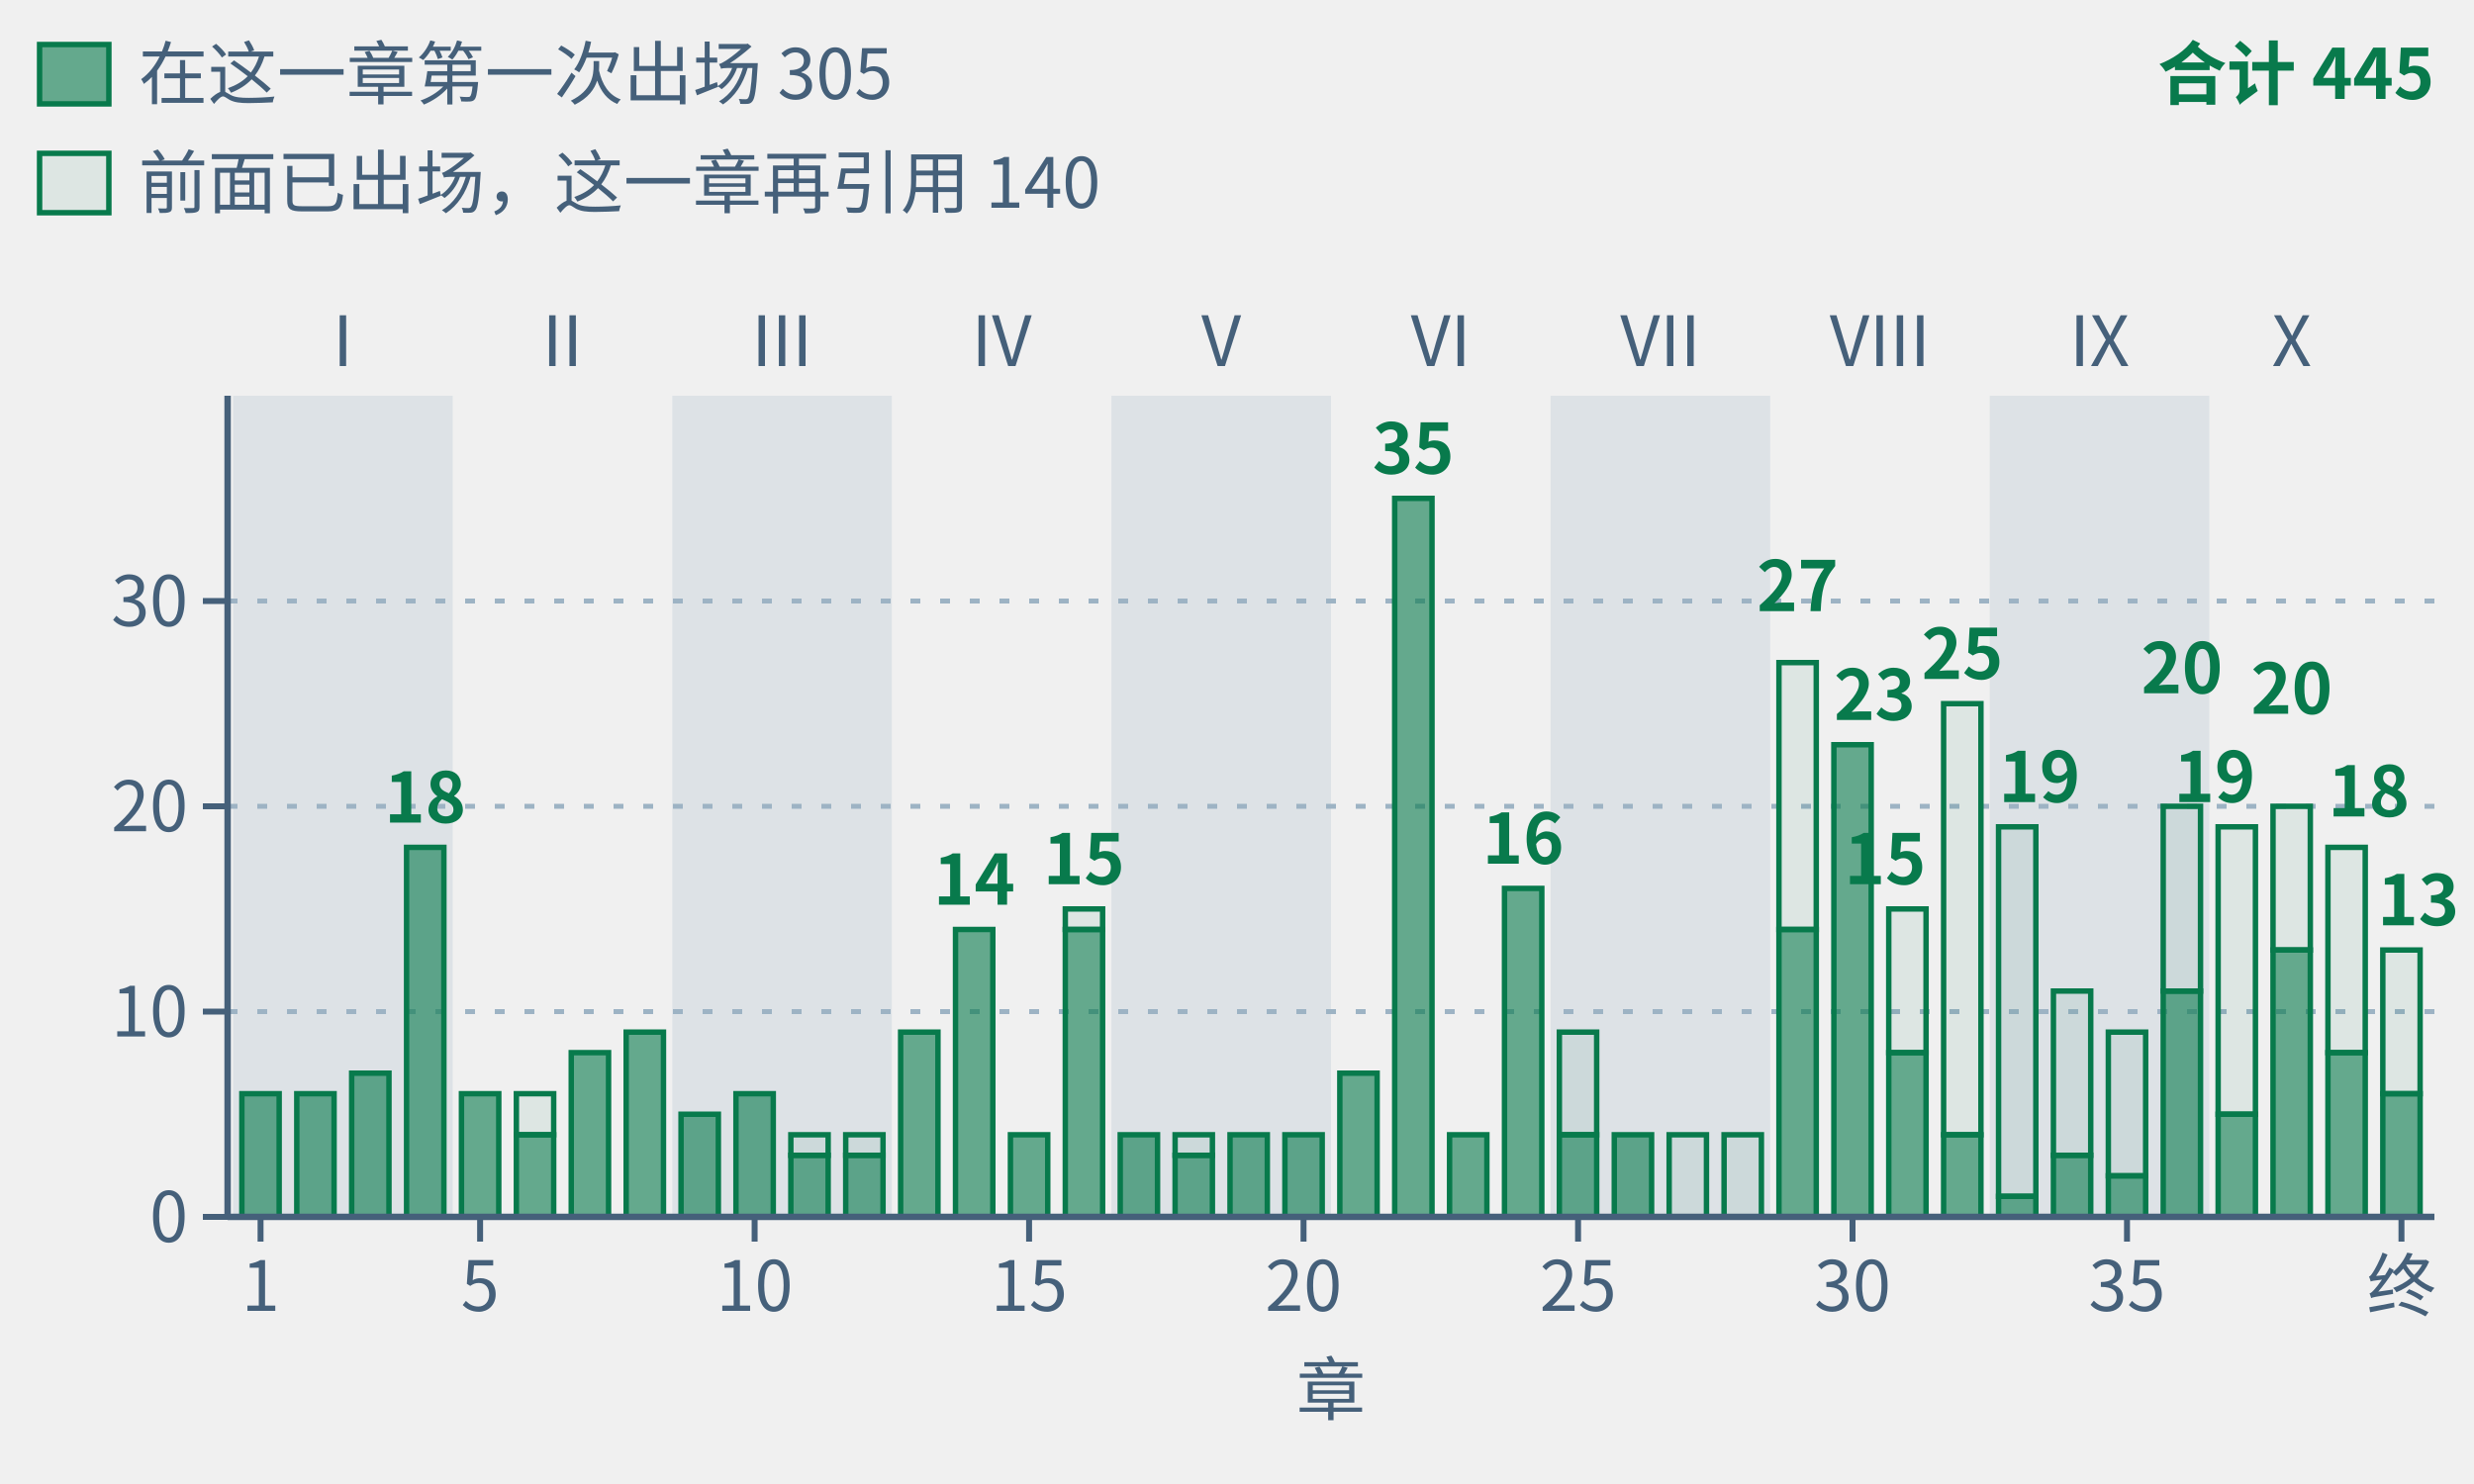
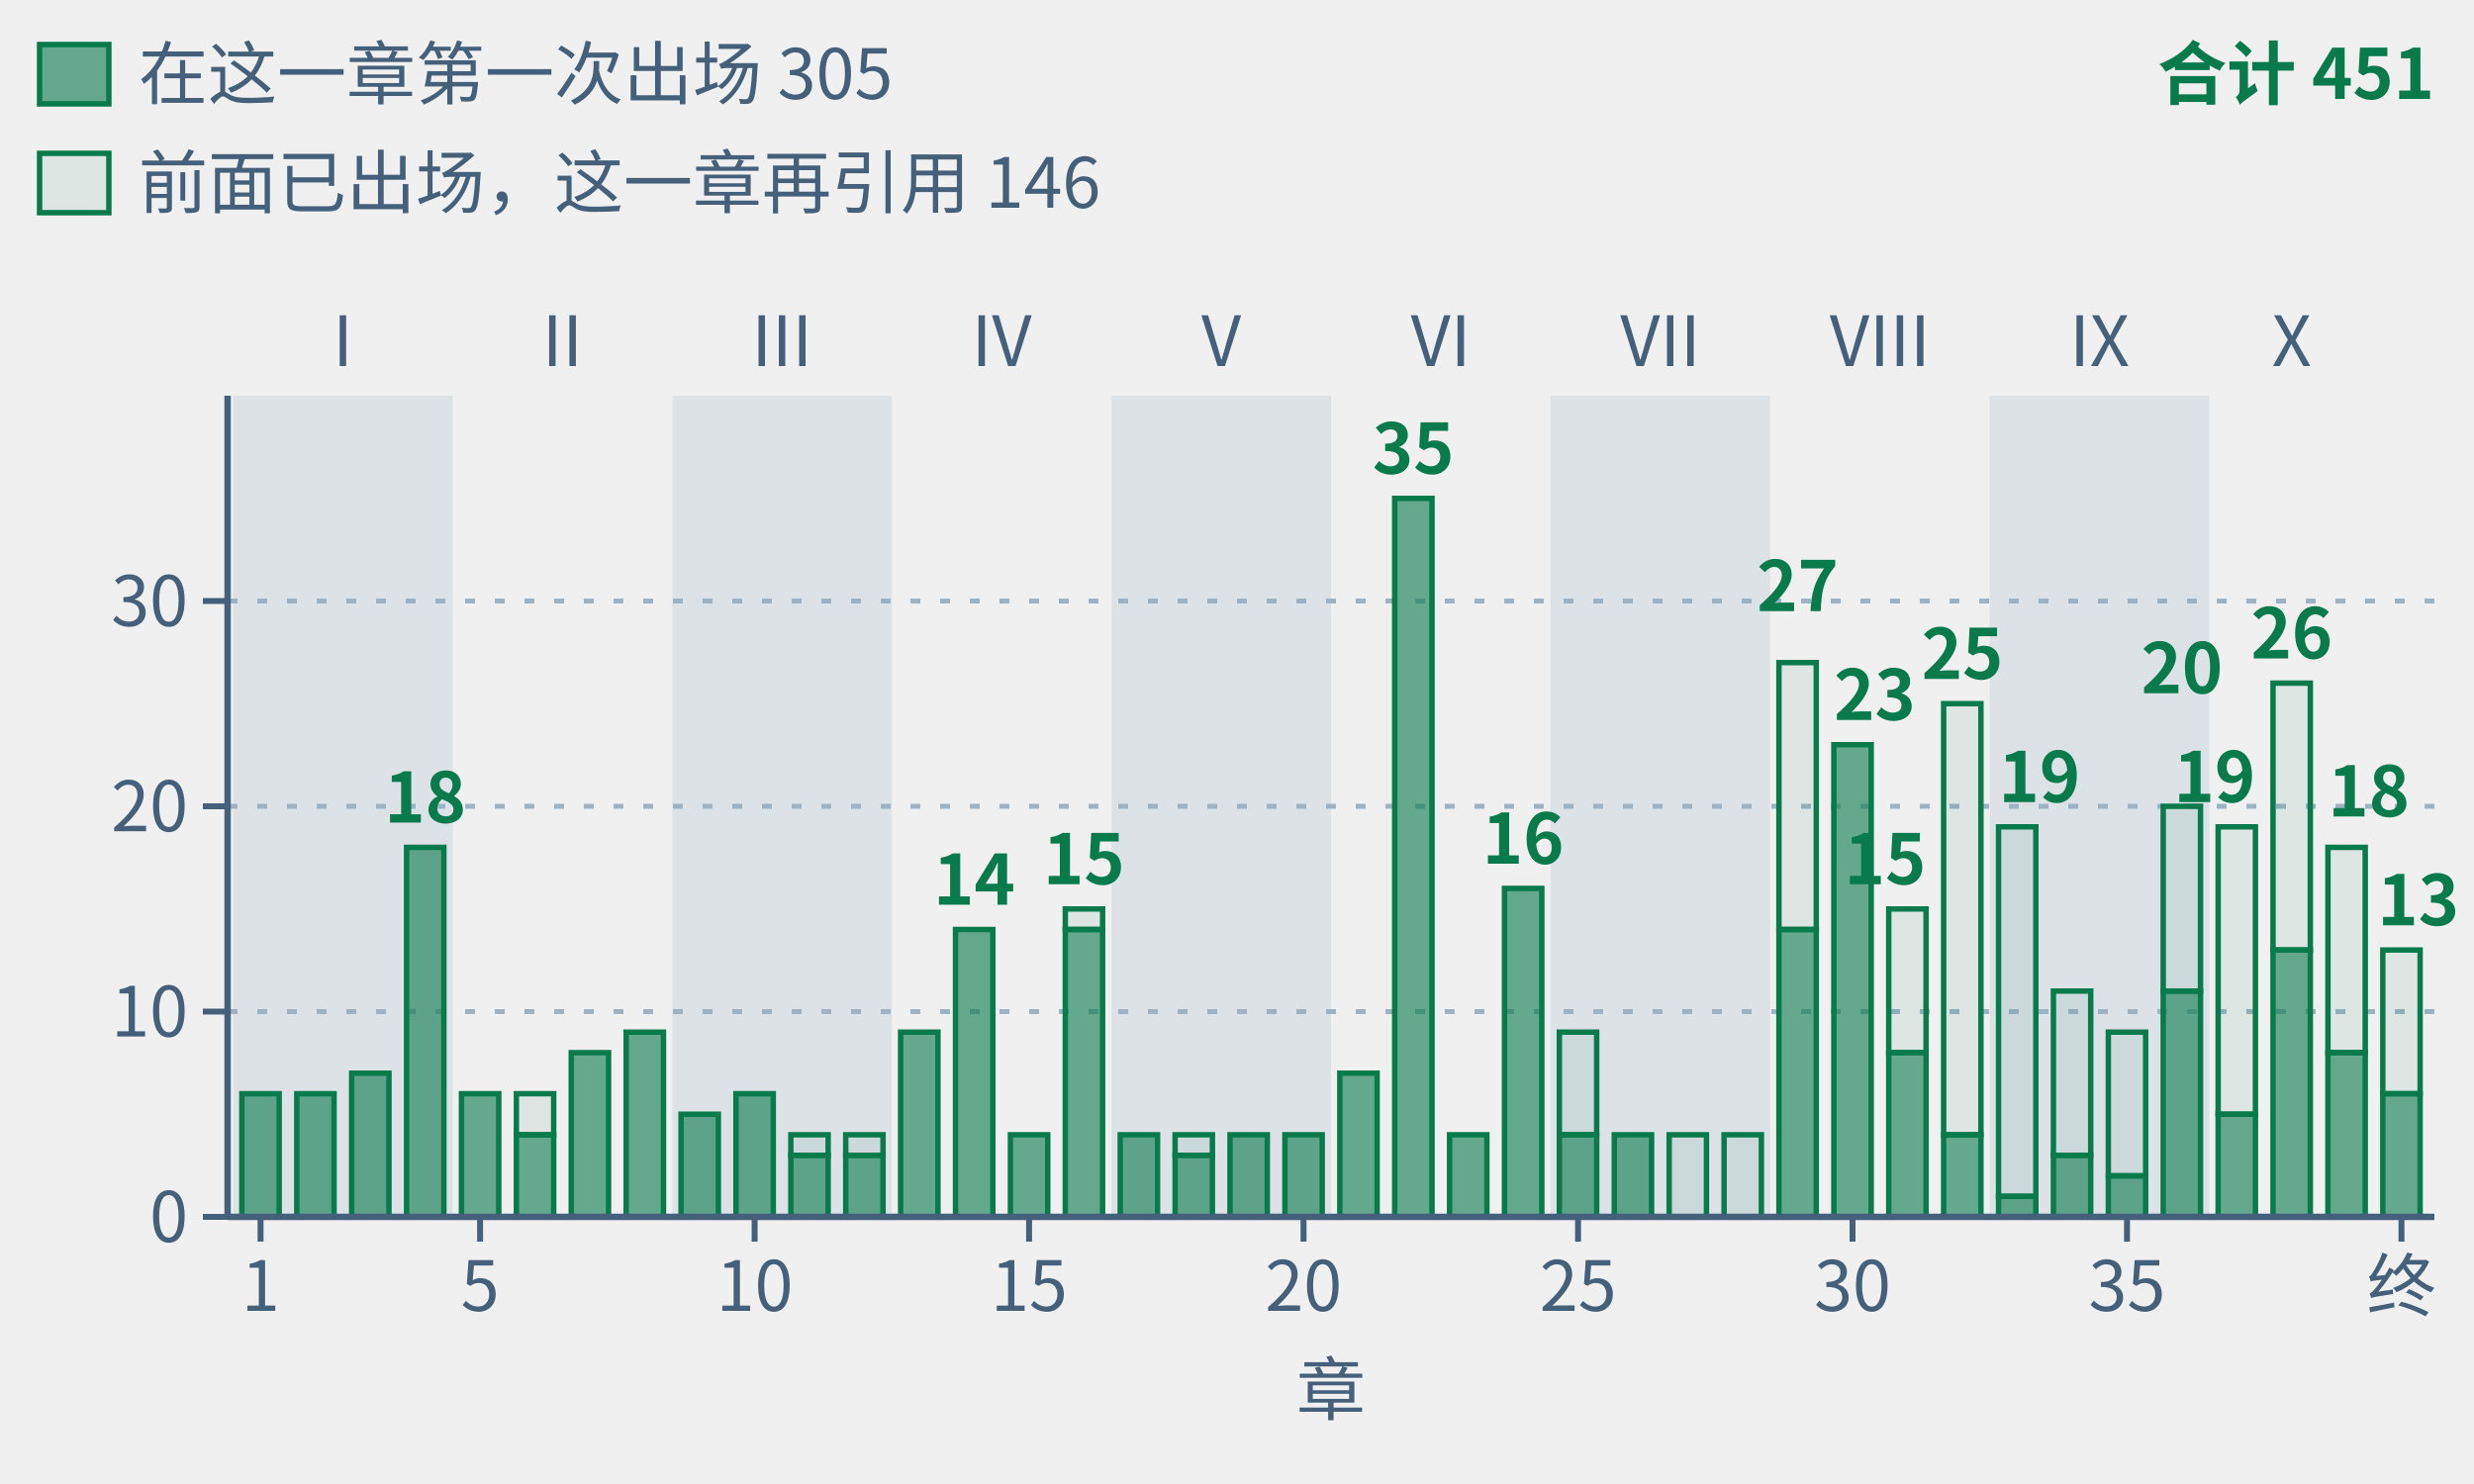
- <svg xmlns="http://www.w3.org/2000/svg" class="tr-fig" data-tr-fig="appc-theorems-by-chapter" data-lang="zh" viewBox="0 0 500 300" width="500" height="300" font-family="'Noto Sans SC', 'Noto Sans CJK SC', 'Source Sans 3', 'PingFang SC', 'Microsoft YaHei', system-ui, sans-serif" role="img" aria-label="按阅读顺序排列的 40 根绿色柱子，按部分组；各柱数该主章环境头引用的唯一冻结定理，子页面并入主章。合计 445 次，实心下段为本章首次出现的 305 条，空心上段为此前出现过的 140 条。跨主章复用重复计数。">
+ <svg xmlns="http://www.w3.org/2000/svg" class="tr-fig" data-tr-fig="appc-theorems-by-chapter" data-lang="zh" viewBox="0 0 500 300" width="500" height="300" font-family="'Noto Sans SC', 'Noto Sans CJK SC', 'Source Sans 3', 'PingFang SC', 'Microsoft YaHei', system-ui, sans-serif" role="img" aria-label="按阅读顺序排列的 40 根绿色柱子，按部分组；各柱数该主章环境头引用的唯一冻结定理，子页面并入主章。合计 451 次，实心下段为本章首次出现的 305 条，空心上段为此前出现过的 146 条。跨主章复用重复计数。">
  <style>.ts-ink{stroke:#0b1622}.tf-ink{fill:#0b1622}.ts-dim{stroke:#45607a}.tf-dim{fill:#45607a}.ts-faint{stroke:#9db3c4}.tf-faint{fill:#9db3c4}.ts-edge{stroke:#b9d0dd}.tf-edge{fill:#b9d0dd}.ts-hot{stroke:#5f9bb5}.tf-hot{fill:#5f9bb5}.ts-bg{stroke:#ffffff}.tf-bg{fill:#ffffff}.ts-panel{stroke:#eef5f9}.tf-panel{fill:#eef5f9}.ts-sheet{stroke:#f7fbfd}.tf-sheet{fill:#f7fbfd}.ts-cyan{stroke:#007c8a}.tf-cyan{fill:#007c8a}.ts-magenta{stroke:#b0128f}.tf-magenta{fill:#b0128f}.ts-amber{stroke:#946200}.tf-amber{fill:#946200}.ts-violet{stroke:#5a45c8}.tf-violet{fill:#5a45c8}.ts-ok{stroke:#087a4c}.tf-ok{fill:#087a4c}.ts-warn{stroke:#c21f3a}.tf-warn{fill:#c21f3a}.ts-blue{stroke:#1d5fd0}.tf-blue{fill:#1d5fd0}.ts-orange{stroke:#b85410}.tf-orange{fill:#b85410}.ts-sigma{stroke:#28405a}.tf-sigma{fill:#28405a}@media (prefers-color-scheme:dark){.ts-ink{stroke:#d4efff}.tf-ink{fill:#d4efff}.ts-dim{stroke:#6f8ea5}.tf-dim{fill:#6f8ea5}.ts-faint{stroke:#34506a}.tf-faint{fill:#34506a}.ts-edge{stroke:#143049}.tf-edge{fill:#143049}.ts-hot{stroke:#1f5d7c}.tf-hot{fill:#1f5d7c}.ts-bg{stroke:#03060c}.tf-bg{fill:#03060c}.ts-panel{stroke:#07101b}.tf-panel{fill:#07101b}.ts-sheet{stroke:#050c16}.tf-sheet{fill:#050c16}.ts-cyan{stroke:#19f0ff}.tf-cyan{fill:#19f0ff}.ts-magenta{stroke:#ff2fd0}.tf-magenta{fill:#ff2fd0}.ts-amber{stroke:#ffc83d}.tf-amber{fill:#ffc83d}.ts-violet{stroke:#9d8cff}.tf-violet{fill:#9d8cff}.ts-ok{stroke:#46ffb2}.tf-ok{fill:#46ffb2}.ts-warn{stroke:#ff5064}.tf-warn{fill:#ff5064}.ts-blue{stroke:#2a7bff}.tf-blue{fill:#2a7bff}.ts-orange{stroke:#ff8a3c}.tf-orange{fill:#ff8a3c}.ts-sigma{stroke:#cfe3ff}.tf-sigma{fill:#cfe3ff}}</style>
  <rect x="47.11" y="80" width="44.38" height="166" class="tf-faint" fill-opacity="0.22" />
  <text class="tf-dim" x="69.3" y="74" font-size="14" text-anchor="middle">I</text>
  <text class="tf-dim" x="113.68" y="74" font-size="14" text-anchor="middle">II</text>
  <rect x="135.87" y="80" width="44.38" height="166" class="tf-faint" fill-opacity="0.22" />
  <text class="tf-dim" x="158.05" y="74" font-size="14" text-anchor="middle">III</text>
  <text class="tf-dim" x="202.43" y="74" font-size="14" text-anchor="middle">IV</text>
  <rect x="224.62" y="80" width="44.38" height="166" class="tf-faint" fill-opacity="0.22" />
  <text class="tf-dim" x="246.81" y="74" font-size="14" text-anchor="middle">V</text>
  <text class="tf-dim" x="291.19" y="74" font-size="14" text-anchor="middle">VI</text>
  <rect x="313.38" y="80" width="44.38" height="166" class="tf-faint" fill-opacity="0.22" />
  <text class="tf-dim" x="335.57" y="74" font-size="14" text-anchor="middle">VII</text>
  <text class="tf-dim" x="379.95" y="74" font-size="14" text-anchor="middle">VIII</text>
  <rect x="402.13" y="80" width="44.38" height="166" class="tf-faint" fill-opacity="0.22" />
  <text class="tf-dim" x="424.32" y="74" font-size="14" text-anchor="middle">IX</text>
  <text class="tf-dim" x="463.15" y="74" font-size="14" text-anchor="middle">X</text>
  <line x1="46" y1="204.5" x2="492" y2="204.5" class="ts-faint" stroke-width="1" stroke-dasharray="2 4" fill="none" />
  <line x1="46" y1="163" x2="492" y2="163" class="ts-faint" stroke-width="1" stroke-dasharray="2 4" fill="none" />
  <line x1="46" y1="121.5" x2="492" y2="121.5" class="ts-faint" stroke-width="1" stroke-dasharray="2 4" fill="none" />
  <rect x="48.88" y="221.1" width="7.54" height="24.9" class="ts-ok tf-ok" stroke-width="1.1" fill-opacity="0.6" />
  <rect x="59.98" y="221.1" width="7.54" height="24.9" class="ts-ok tf-ok" stroke-width="1.1" fill-opacity="0.6" />
  <rect x="71.07" y="216.95" width="7.54" height="29.05" class="ts-ok tf-ok" stroke-width="1.1" fill-opacity="0.6" />
  <rect x="82.17" y="171.3" width="7.54" height="74.7" class="ts-ok tf-ok" stroke-width="1.1" fill-opacity="0.6" />
  <rect x="93.26" y="221.1" width="7.54" height="24.9" class="ts-ok tf-ok" stroke-width="1.1" fill-opacity="0.6" />
  <rect x="104.36" y="221.1" width="7.54" height="8.3" class="ts-ok tf-ok" stroke-width="1.1" fill-opacity="0.08" />
  <rect x="104.36" y="229.4" width="7.54" height="16.6" class="ts-ok tf-ok" stroke-width="1.1" fill-opacity="0.6" />
  <rect x="115.45" y="212.8" width="7.54" height="33.2" class="ts-ok tf-ok" stroke-width="1.1" fill-opacity="0.6" />
  <rect x="126.55" y="208.65" width="7.54" height="37.35" class="ts-ok tf-ok" stroke-width="1.1" fill-opacity="0.6" />
  <rect x="137.64" y="225.25" width="7.54" height="20.75" class="ts-ok tf-ok" stroke-width="1.1" fill-opacity="0.6" />
  <rect x="148.74" y="221.1" width="7.54" height="24.9" class="ts-ok tf-ok" stroke-width="1.1" fill-opacity="0.6" />
  <rect x="159.83" y="229.4" width="7.54" height="4.15" class="ts-ok tf-ok" stroke-width="1.1" fill-opacity="0.08" />
  <rect x="159.83" y="233.55" width="7.54" height="12.45" class="ts-ok tf-ok" stroke-width="1.1" fill-opacity="0.6" />
  <rect x="170.92" y="229.4" width="7.54" height="4.15" class="ts-ok tf-ok" stroke-width="1.1" fill-opacity="0.08" />
  <rect x="170.92" y="233.55" width="7.54" height="12.45" class="ts-ok tf-ok" stroke-width="1.1" fill-opacity="0.6" />
  <rect x="182.02" y="208.65" width="7.54" height="37.35" class="ts-ok tf-ok" stroke-width="1.1" fill-opacity="0.6" />
  <rect x="193.11" y="187.9" width="7.54" height="58.1" class="ts-ok tf-ok" stroke-width="1.1" fill-opacity="0.6" />
  <rect x="204.21" y="229.4" width="7.54" height="16.6" class="ts-ok tf-ok" stroke-width="1.1" fill-opacity="0.6" />
  <rect x="215.3" y="183.75" width="7.54" height="4.15" class="ts-ok tf-ok" stroke-width="1.1" fill-opacity="0.08" />
  <rect x="215.3" y="187.9" width="7.54" height="58.1" class="ts-ok tf-ok" stroke-width="1.1" fill-opacity="0.6" />
  <rect x="226.4" y="229.4" width="7.54" height="16.6" class="ts-ok tf-ok" stroke-width="1.1" fill-opacity="0.6" />
  <rect x="237.49" y="229.4" width="7.54" height="4.15" class="ts-ok tf-ok" stroke-width="1.1" fill-opacity="0.08" />
  <rect x="237.49" y="233.55" width="7.54" height="12.45" class="ts-ok tf-ok" stroke-width="1.1" fill-opacity="0.6" />
  <rect x="248.59" y="229.4" width="7.54" height="16.6" class="ts-ok tf-ok" stroke-width="1.1" fill-opacity="0.6" />
  <rect x="259.68" y="229.4" width="7.54" height="16.6" class="ts-ok tf-ok" stroke-width="1.1" fill-opacity="0.6" />
  <rect x="270.78" y="216.95" width="7.54" height="29.05" class="ts-ok tf-ok" stroke-width="1.1" fill-opacity="0.6" />
  <rect x="281.87" y="100.75" width="7.54" height="145.25" class="ts-ok tf-ok" stroke-width="1.1" fill-opacity="0.6" />
  <rect x="292.96" y="229.4" width="7.54" height="16.6" class="ts-ok tf-ok" stroke-width="1.1" fill-opacity="0.6" />
  <rect x="304.06" y="179.6" width="7.54" height="66.4" class="ts-ok tf-ok" stroke-width="1.1" fill-opacity="0.6" />
  <rect x="315.15" y="208.65" width="7.54" height="20.75" class="ts-ok tf-ok" stroke-width="1.1" fill-opacity="0.08" />
  <rect x="315.15" y="229.4" width="7.54" height="16.6" class="ts-ok tf-ok" stroke-width="1.1" fill-opacity="0.6" />
  <rect x="326.25" y="229.4" width="7.54" height="16.6" class="ts-ok tf-ok" stroke-width="1.1" fill-opacity="0.6" />
  <rect x="337.34" y="229.4" width="7.54" height="16.6" class="ts-ok tf-ok" stroke-width="1.1" fill-opacity="0.08" />
  <rect x="348.44" y="229.4" width="7.54" height="16.6" class="ts-ok tf-ok" stroke-width="1.1" fill-opacity="0.08" />
  <rect x="359.53" y="133.95" width="7.54" height="53.95" class="ts-ok tf-ok" stroke-width="1.1" fill-opacity="0.08" />
  <rect x="359.53" y="187.9" width="7.54" height="58.1" class="ts-ok tf-ok" stroke-width="1.1" fill-opacity="0.6" />
  <rect x="370.63" y="150.55" width="7.54" height="95.45" class="ts-ok tf-ok" stroke-width="1.1" fill-opacity="0.6" />
  <rect x="381.72" y="183.75" width="7.54" height="29.05" class="ts-ok tf-ok" stroke-width="1.1" fill-opacity="0.08" />
  <rect x="381.72" y="212.8" width="7.54" height="33.2" class="ts-ok tf-ok" stroke-width="1.1" fill-opacity="0.6" />
  <rect x="392.81" y="142.25" width="7.54" height="87.15" class="ts-ok tf-ok" stroke-width="1.1" fill-opacity="0.08" />
  <rect x="392.81" y="229.4" width="7.54" height="16.6" class="ts-ok tf-ok" stroke-width="1.1" fill-opacity="0.6" />
  <rect x="403.91" y="167.15" width="7.54" height="74.7" class="ts-ok tf-ok" stroke-width="1.1" fill-opacity="0.08" />
  <rect x="403.91" y="241.85" width="7.54" height="4.15" class="ts-ok tf-ok" stroke-width="1.1" fill-opacity="0.6" />
  <rect x="415" y="200.35" width="7.54" height="33.2" class="ts-ok tf-ok" stroke-width="1.1" fill-opacity="0.08" />
  <rect x="415" y="233.55" width="7.54" height="12.45" class="ts-ok tf-ok" stroke-width="1.1" fill-opacity="0.6" />
  <rect x="426.1" y="208.65" width="7.54" height="29.05" class="ts-ok tf-ok" stroke-width="1.1" fill-opacity="0.08" />
  <rect x="426.1" y="237.7" width="7.54" height="8.3" class="ts-ok tf-ok" stroke-width="1.1" fill-opacity="0.6" />
  <rect x="437.19" y="163" width="7.54" height="37.35" class="ts-ok tf-ok" stroke-width="1.1" fill-opacity="0.08" />
  <rect x="437.19" y="200.35" width="7.54" height="45.65" class="ts-ok tf-ok" stroke-width="1.1" fill-opacity="0.6" />
  <rect x="448.29" y="167.15" width="7.54" height="58.1" class="ts-ok tf-ok" stroke-width="1.1" fill-opacity="0.08" />
  <rect x="448.29" y="225.25" width="7.54" height="20.75" class="ts-ok tf-ok" stroke-width="1.1" fill-opacity="0.6" />
-   <rect x="459.38" y="163" width="7.54" height="29.05" class="ts-ok tf-ok" stroke-width="1.1" fill-opacity="0.08" />
+   <rect x="459.38" y="138.1" width="7.54" height="53.95" class="ts-ok tf-ok" stroke-width="1.1" fill-opacity="0.08" />
  <rect x="459.38" y="192.05" width="7.54" height="53.95" class="ts-ok tf-ok" stroke-width="1.1" fill-opacity="0.6" />
  <rect x="470.48" y="171.3" width="7.54" height="41.5" class="ts-ok tf-ok" stroke-width="1.1" fill-opacity="0.08" />
  <rect x="470.48" y="212.8" width="7.54" height="33.2" class="ts-ok tf-ok" stroke-width="1.1" fill-opacity="0.6" />
  <rect x="481.57" y="192.05" width="7.54" height="29.05" class="ts-ok tf-ok" stroke-width="1.1" fill-opacity="0.08" />
  <rect x="481.57" y="221.1" width="7.54" height="24.9" class="ts-ok tf-ok" stroke-width="1.1" fill-opacity="0.6" />
  <text class="tf-ok" x="85.94" y="166.3" font-size="14" text-anchor="middle" font-weight="600">18</text>
  <text class="tf-ok" x="196.89" y="182.9" font-size="14" text-anchor="middle" font-weight="600">14</text>
  <text class="tf-ok" x="219.07" y="178.75" font-size="14" text-anchor="middle" font-weight="600">15</text>
  <text class="tf-ok" x="285.64" y="95.75" font-size="14" text-anchor="middle" font-weight="600">35</text>
  <text class="tf-ok" x="307.83" y="174.6" font-size="14" text-anchor="middle" font-weight="600">16</text>
  <text class="tf-ok" x="363.3" y="123.55" font-size="14" text-anchor="middle" font-weight="600">27</text>
  <text class="tf-ok" x="370.63" y="145.55" font-size="14" font-weight="600">23</text>
  <text class="tf-ok" x="389.26" y="178.75" font-size="14" text-anchor="end" font-weight="600">15</text>
  <text class="tf-ok" x="396.59" y="137.25" font-size="14" text-anchor="middle" font-weight="600">25</text>
  <text class="tf-ok" x="403.91" y="162.15" font-size="14" font-weight="600">19</text>
  <text class="tf-ok" x="440.97" y="140.15" font-size="14" text-anchor="middle" font-weight="600">20</text>
  <text class="tf-ok" x="455.83" y="162.15" font-size="14" text-anchor="end" font-weight="600">19</text>
-   <text class="tf-ok" x="463.15" y="144.3" font-size="14" text-anchor="middle" font-weight="600">20</text>
+   <text class="tf-ok" x="463.15" y="133.1" font-size="14" text-anchor="middle" font-weight="600">26</text>
  <text class="tf-ok" x="470.48" y="165.05" font-size="14" font-weight="600">18</text>
  <text class="tf-ok" x="497" y="187.05" font-size="14" text-anchor="end" font-weight="600">13</text>
  <line x1="46" y1="246" x2="492" y2="246" class="ts-dim" stroke-width="1.3" fill="none" />
  <line x1="52.66" y1="246" x2="52.66" y2="251" class="ts-dim" stroke-width="1.2" fill="none" />
  <text class="tf-dim" x="52.66" y="265" font-size="14" text-anchor="middle">1</text>
  <line x1="97.03" y1="246" x2="97.03" y2="251" class="ts-dim" stroke-width="1.2" fill="none" />
  <text class="tf-dim" x="97.03" y="265" font-size="14" text-anchor="middle">5</text>
  <line x1="152.51" y1="246" x2="152.51" y2="251" class="ts-dim" stroke-width="1.2" fill="none" />
  <text class="tf-dim" x="152.51" y="265" font-size="14" text-anchor="middle">10</text>
  <line x1="207.98" y1="246" x2="207.98" y2="251" class="ts-dim" stroke-width="1.2" fill="none" />
  <text class="tf-dim" x="207.98" y="265" font-size="14" text-anchor="middle">15</text>
  <line x1="263.45" y1="246" x2="263.45" y2="251" class="ts-dim" stroke-width="1.2" fill="none" />
  <text class="tf-dim" x="263.45" y="265" font-size="14" text-anchor="middle">20</text>
  <line x1="318.93" y1="246" x2="318.93" y2="251" class="ts-dim" stroke-width="1.2" fill="none" />
  <text class="tf-dim" x="318.93" y="265" font-size="14" text-anchor="middle">25</text>
  <line x1="374.4" y1="246" x2="374.4" y2="251" class="ts-dim" stroke-width="1.2" fill="none" />
  <text class="tf-dim" x="374.4" y="265" font-size="14" text-anchor="middle">30</text>
  <line x1="429.87" y1="246" x2="429.87" y2="251" class="ts-dim" stroke-width="1.2" fill="none" />
  <text class="tf-dim" x="429.87" y="265" font-size="14" text-anchor="middle">35</text>
  <line x1="485.34" y1="246" x2="485.34" y2="251" class="ts-dim" stroke-width="1.2" fill="none" />
  <text class="tf-dim" x="485.34" y="265" font-size="14" text-anchor="middle">终</text>
  <text class="tf-dim" x="269" y="286" font-size="14" text-anchor="middle">章</text>
  <line x1="46" y1="80" x2="46" y2="246" class="ts-dim" stroke-width="1.3" fill="none" />
  <line x1="41" y1="246" x2="46" y2="246" class="ts-dim" stroke-width="1.2" fill="none" />
  <text class="tf-dim" x="38" y="251.04" font-size="14" text-anchor="end">0</text>
  <line x1="41" y1="204.5" x2="46" y2="204.5" class="ts-dim" stroke-width="1.2" fill="none" />
  <text class="tf-dim" x="38" y="209.54" font-size="14" text-anchor="end">10</text>
  <line x1="41" y1="163" x2="46" y2="163" class="ts-dim" stroke-width="1.2" fill="none" />
  <text class="tf-dim" x="38" y="168.04" font-size="14" text-anchor="end">20</text>
  <line x1="41" y1="121.5" x2="46" y2="121.5" class="ts-dim" stroke-width="1.2" fill="none" />
  <text class="tf-dim" x="38" y="126.54" font-size="14" text-anchor="end">30</text>
  <rect x="8" y="9" width="14" height="12" class="ts-ok tf-ok" stroke-width="1.1" fill-opacity="0.6" />
  <text class="tf-dim" x="28" y="20" font-size="14">在这一章第一次出场 305</text>
  <rect x="8" y="31" width="14" height="12" class="ts-ok tf-ok" stroke-width="1.1" fill-opacity="0.08" />
-   <text class="tf-dim" x="28" y="42" font-size="14">前面已出场，这一章再引用 140</text>
-   <text class="tf-ok" x="492" y="20" font-size="14" text-anchor="end" font-weight="600">合计 445</text>
+   <text class="tf-dim" x="28" y="42" font-size="14">前面已出场，这一章再引用 146</text>
+   <text class="tf-ok" x="492" y="20" font-size="14" text-anchor="end" font-weight="600">合计 451</text>
</svg>
